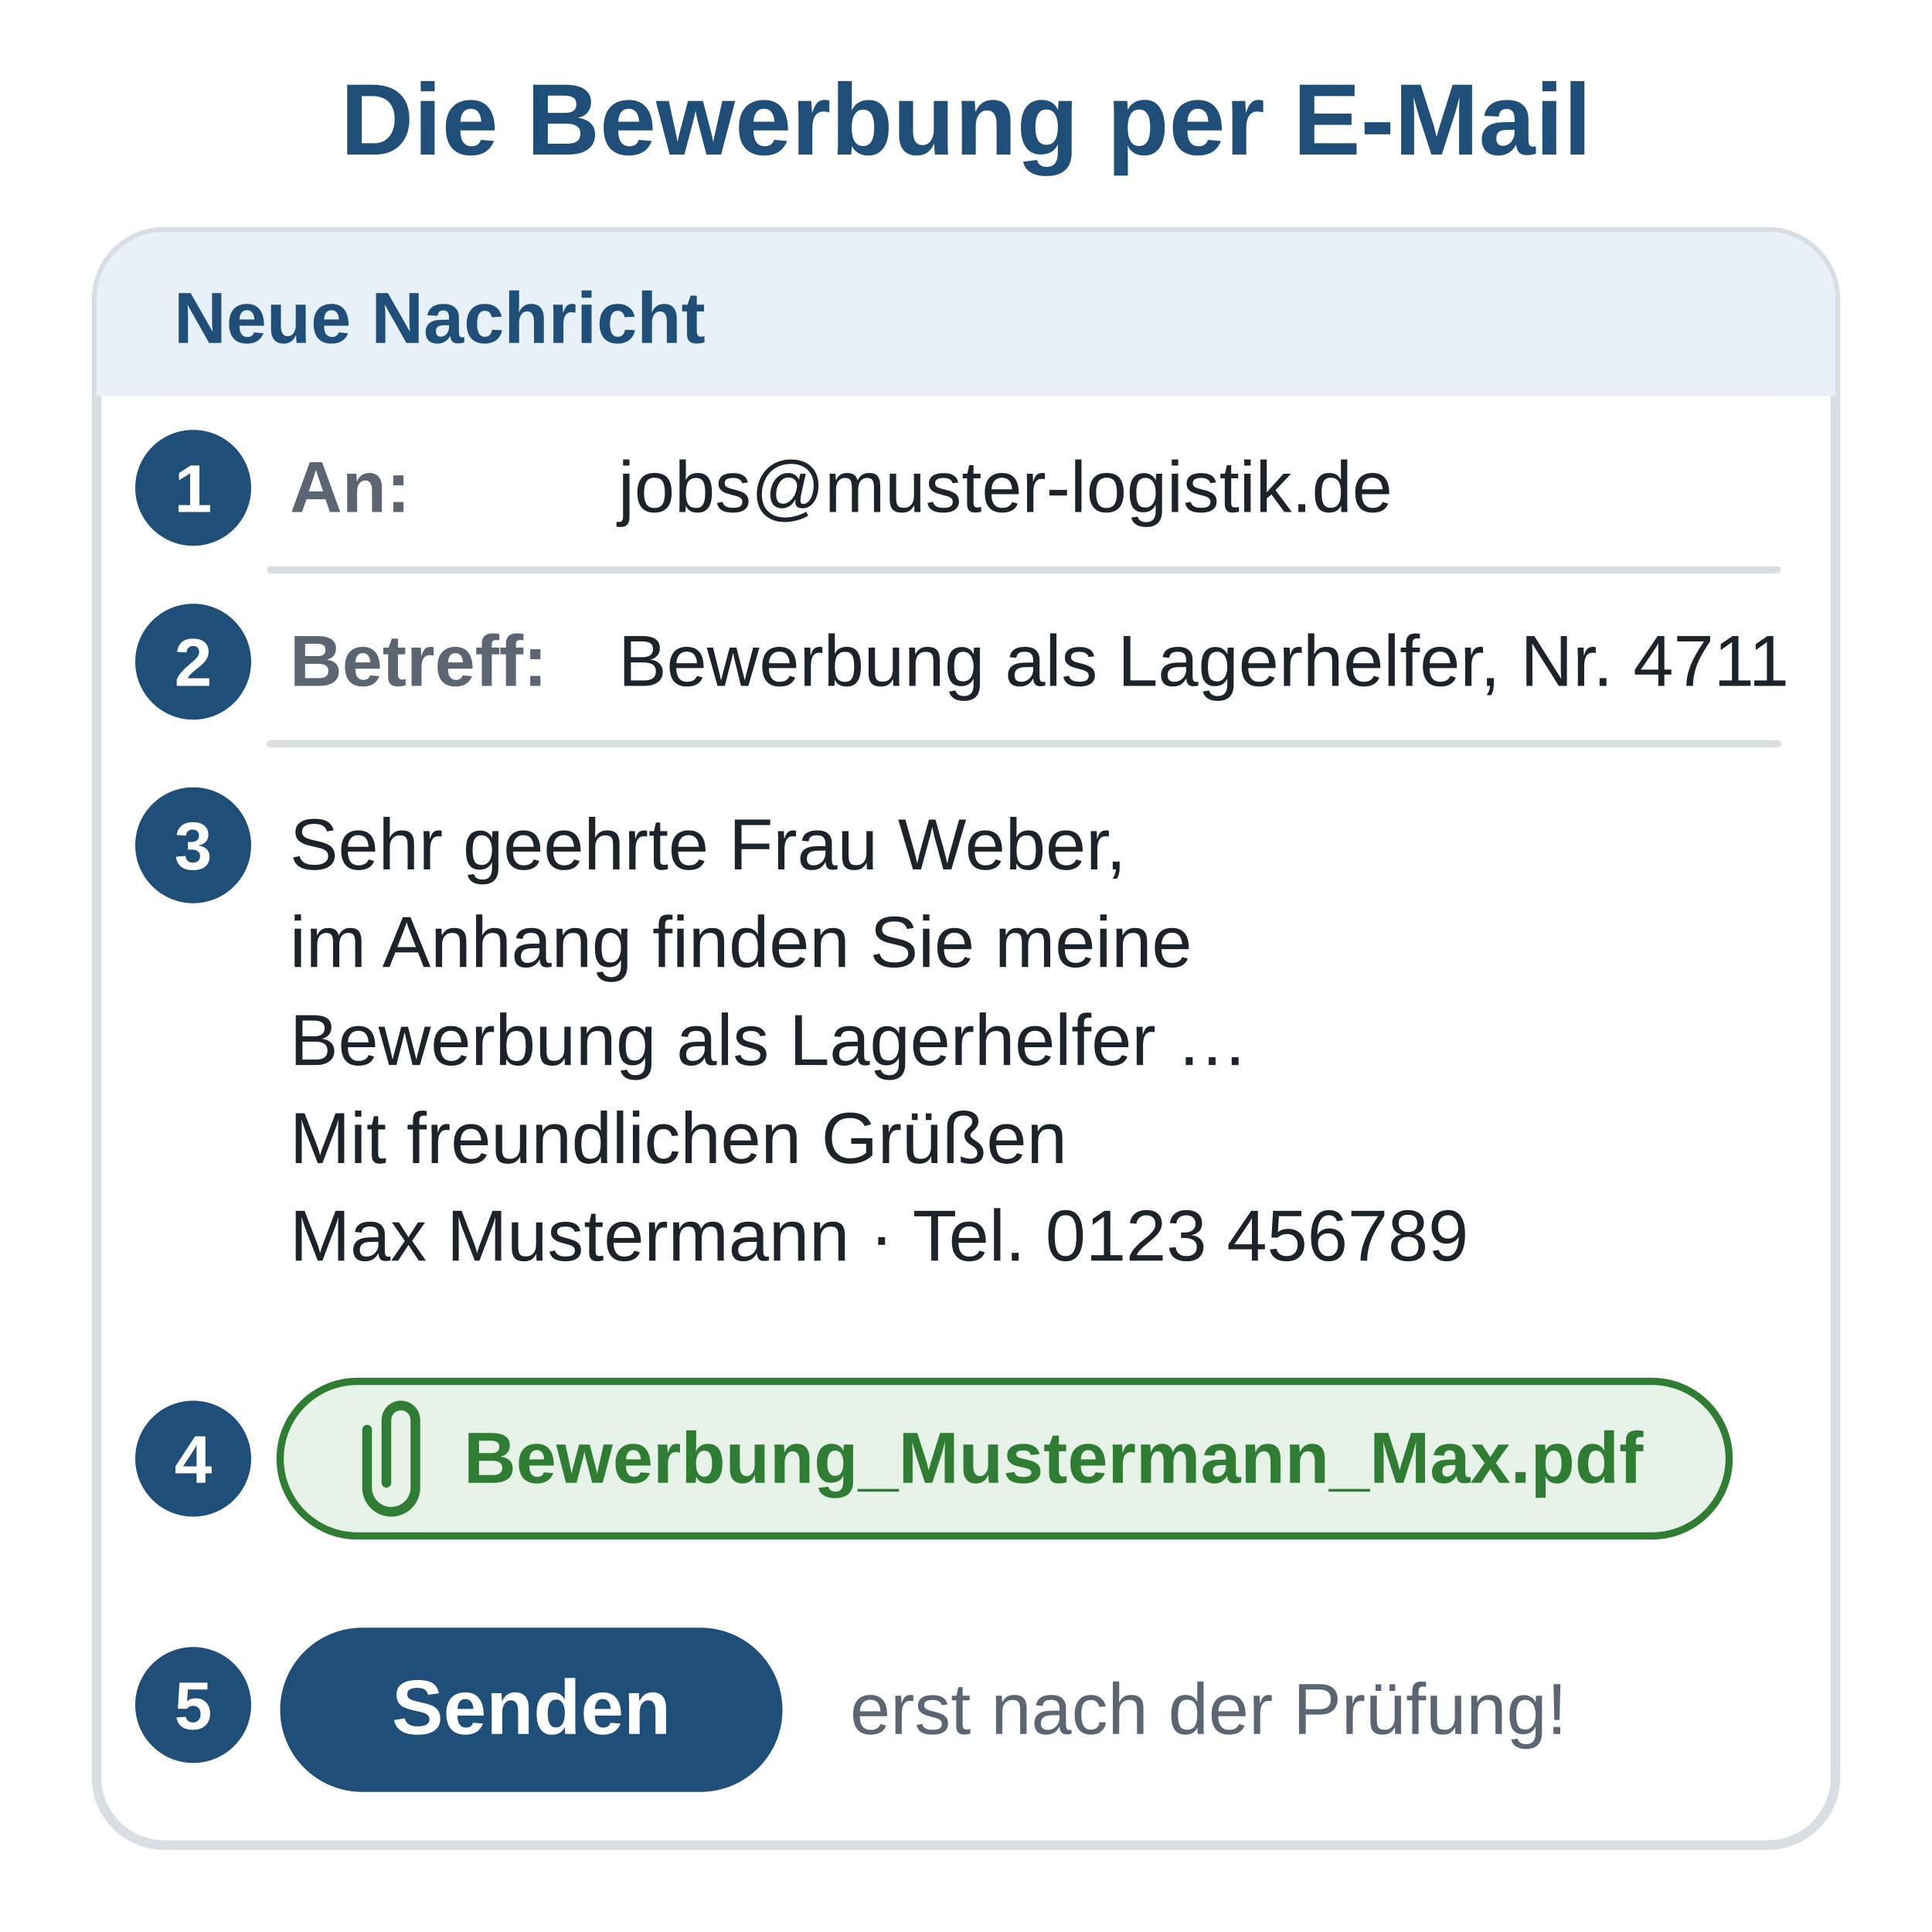
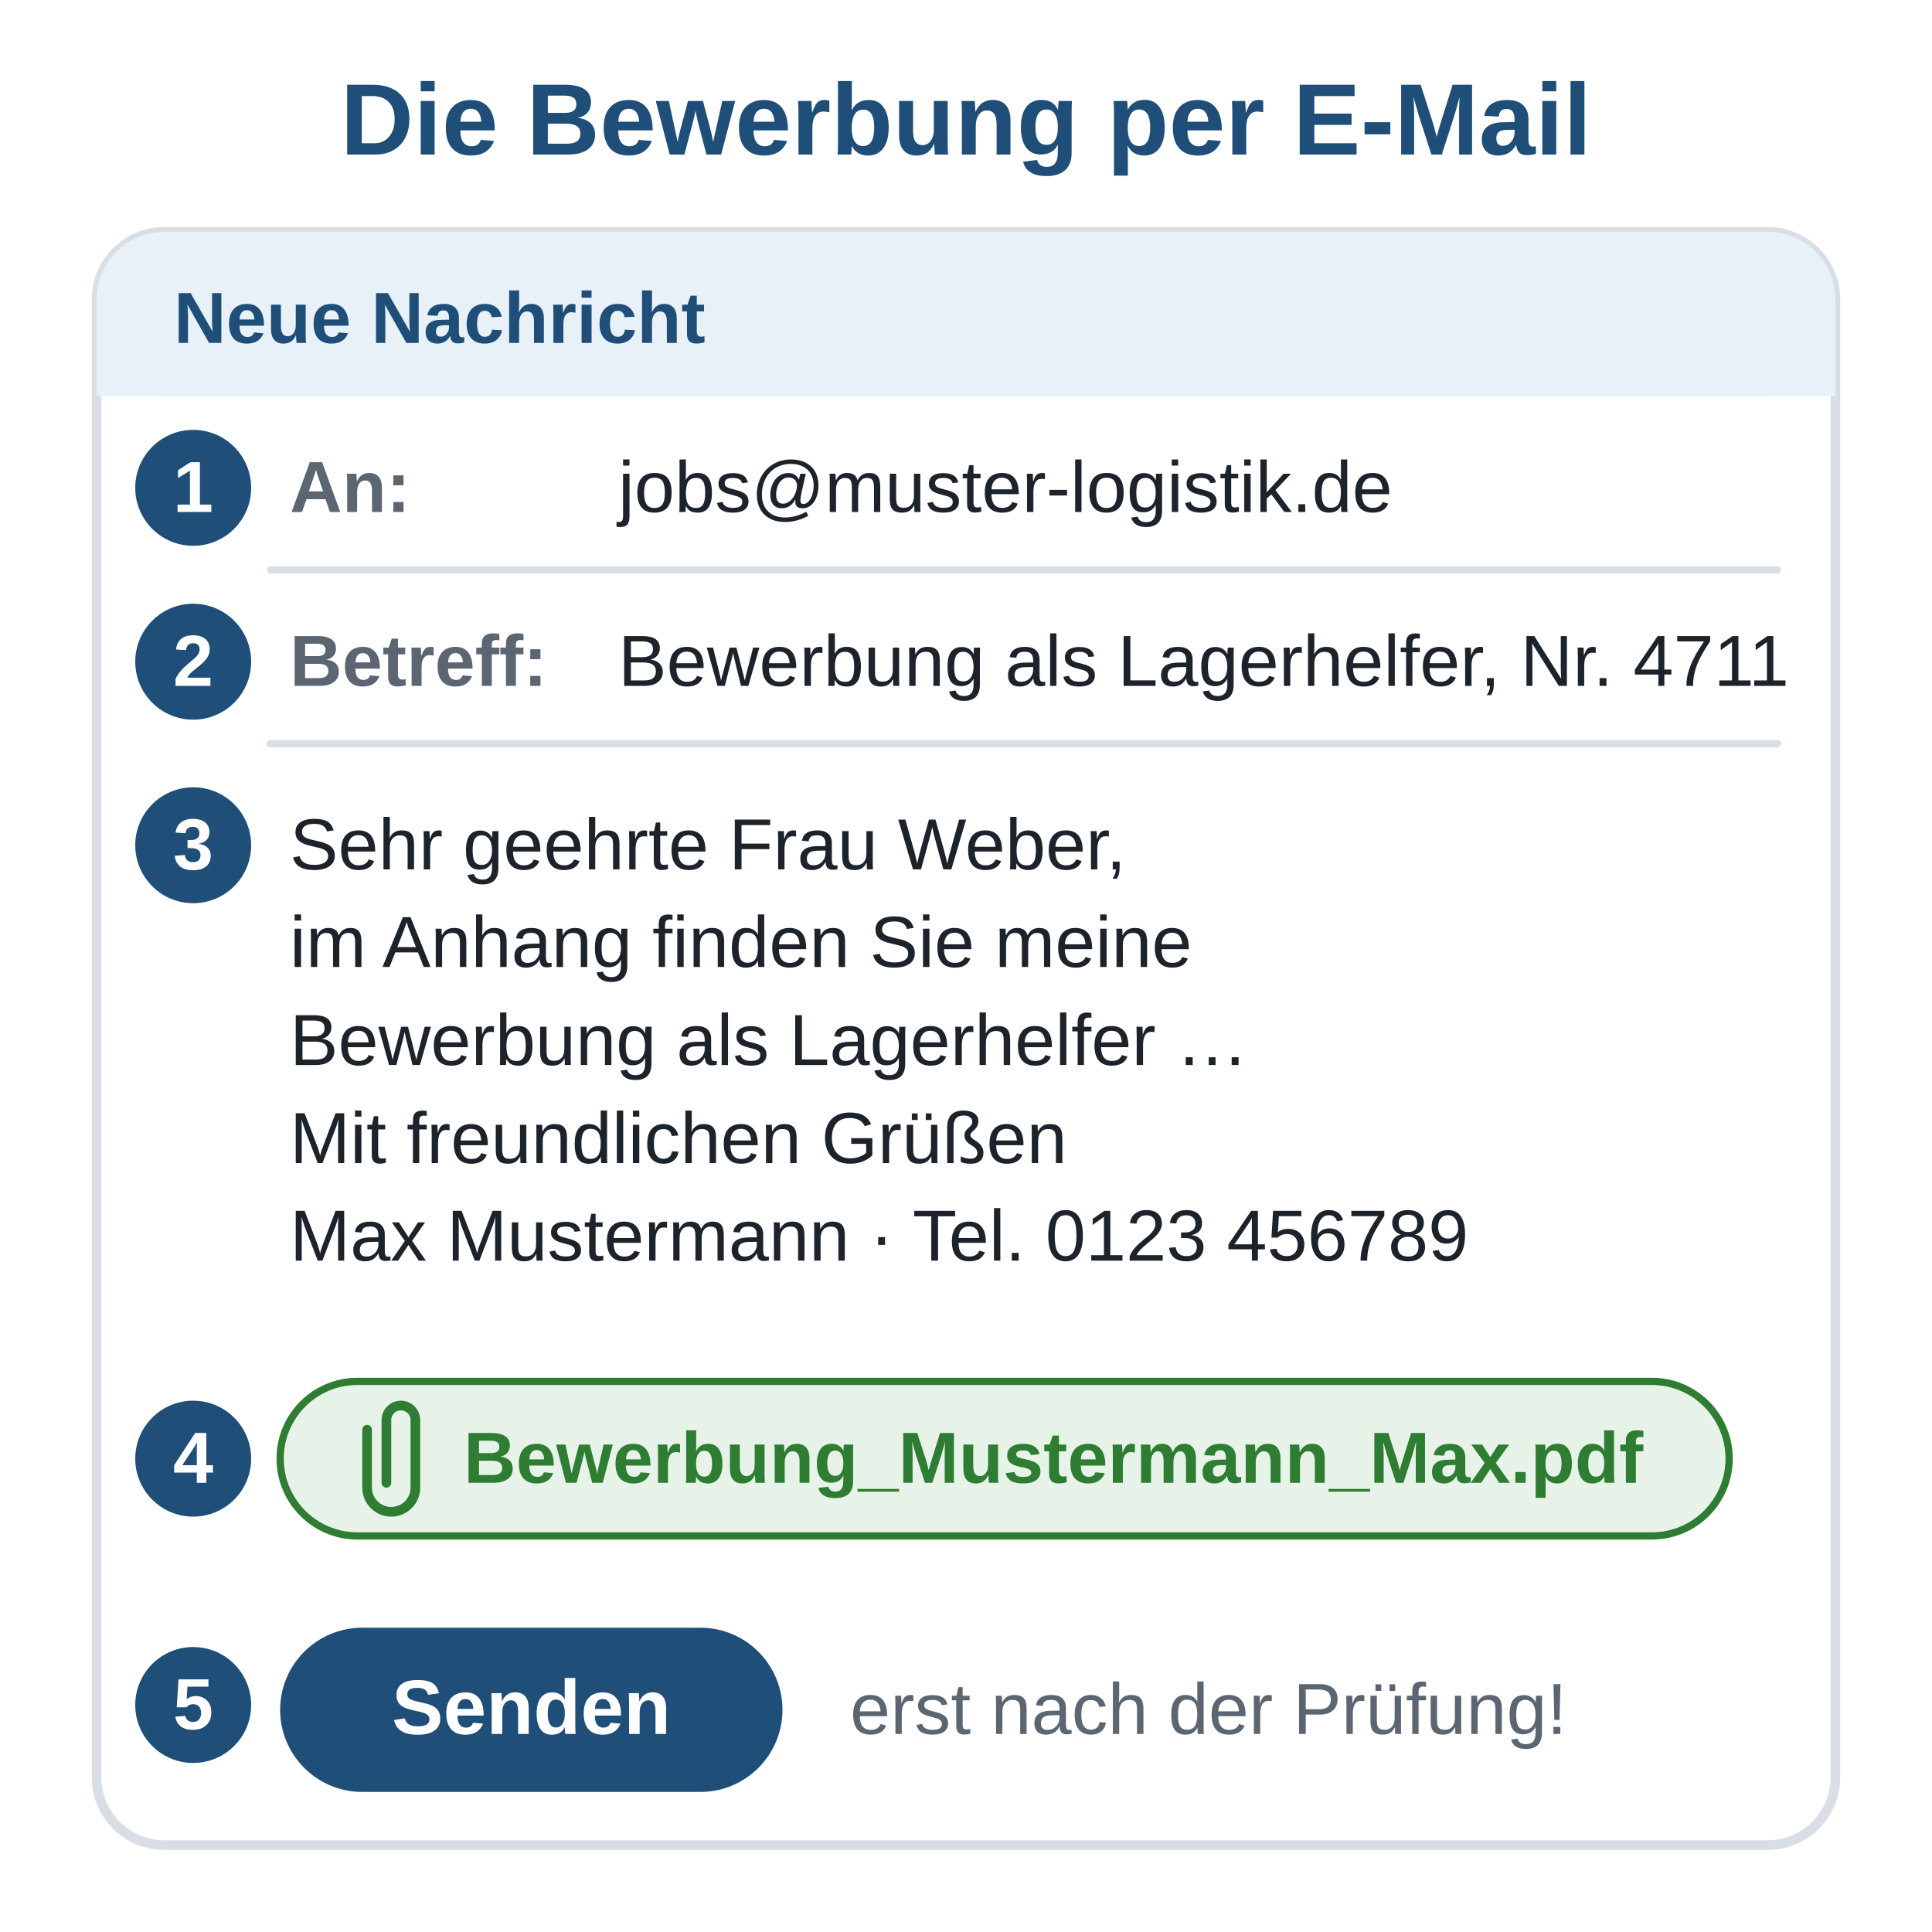
<svg xmlns="http://www.w3.org/2000/svg" viewBox="0 0 400 400" width="400" height="400" font-family="Arial, Helvetica, sans-serif" role="img" aria-labelledby="t">
  <rect width="400" height="400" fill="#ffffff" />
  <text x="200" y="32.0" font-size="21" fill="#1f4e79" text-anchor="middle" font-weight="700">Die Bewerbung per E-Mail</text>
  <rect x="20" y="48" width="360" height="334" rx="14" fill="#fff" stroke="#d9dee4" stroke-width="2" />
  <rect x="20" y="48" width="360" height="34" rx="14" fill="#e8f0f8" />
  <rect x="20" y="66" width="360" height="16" rx="0" fill="#e8f0f8" />
  <text x="36" y="71.0" font-size="15" fill="#1f4e79" text-anchor="start" font-weight="700">Neue Nachricht</text>
  <circle cx="40" cy="101" r="12" fill="#1f4e79" />
-   <text x="40" y="106.0" font-size="14" fill="#fff" text-anchor="middle" font-weight="700">1</text>
+   <text x="40" y="106.0" font-size="15" fill="#fff" text-anchor="middle" font-weight="700">1</text>
  <text x="60" y="106.0" font-size="15" fill="#5b6672" text-anchor="start" font-weight="700">An:</text>
  <text x="128" y="106.0" font-size="15" fill="#1d232b" text-anchor="start">jobs@muster-logistik.de</text>
  <line x1="56" y1="118" x2="368" y2="118" stroke="#d9dee4" stroke-width="1.5" stroke-linecap="round" />
  <circle cx="40" cy="137" r="12" fill="#1f4e79" />
-   <text x="40" y="142.0" font-size="14" fill="#fff" text-anchor="middle" font-weight="700">2</text>
+   <text x="40" y="142.0" font-size="15" fill="#fff" text-anchor="middle" font-weight="700">2</text>
  <text x="60" y="142.0" font-size="15" fill="#5b6672" text-anchor="start" font-weight="700">Betreff:</text>
  <text x="128" y="142.0" font-size="15" fill="#1d232b" text-anchor="start">Bewerbung als Lagerhelfer, Nr. 4711</text>
  <line x1="56" y1="154" x2="368" y2="154" stroke="#d9dee4" stroke-width="1.5" stroke-linecap="round" />
  <circle cx="40" cy="175" r="12" fill="#1f4e79" />
-   <text x="40" y="180.0" font-size="14" fill="#fff" text-anchor="middle" font-weight="700">3</text>
+   <text x="40" y="180.0" font-size="15" fill="#fff" text-anchor="middle" font-weight="700">3</text>
  <text x="60" y="180.0" font-size="15" fill="#1d232b" text-anchor="start">Sehr geehrte Frau Weber,</text>
  <text x="60" y="200.2" font-size="15" fill="#1d232b" text-anchor="start">im Anhang finden Sie meine</text>
  <text x="60" y="220.5" font-size="15" fill="#1d232b" text-anchor="start">Bewerbung als Lagerhelfer …</text>
  <text x="60" y="240.8" font-size="15" fill="#1d232b" text-anchor="start">Mit freundlichen Grüßen</text>
  <text x="60" y="261.0" font-size="15" fill="#1d232b" text-anchor="start">Max Mustermann · Tel. 0123 456789</text>
  <circle cx="40" cy="302" r="12" fill="#1f4e79" />
-   <text x="40" y="307.0" font-size="14" fill="#fff" text-anchor="middle" font-weight="700">4</text>
+   <text x="40" y="307.0" font-size="15" fill="#fff" text-anchor="middle" font-weight="700">4</text>
  <rect x="58" y="286" width="300" height="32" rx="16" fill="#e7f3e8" stroke="#2e7d32" stroke-width="1.5" />
  <path d="M76 296 l0 12 a5 5 0 0 0 10 0 l0 -14 a3 3 0 0 0 -6 0 l0 13" fill="None" stroke="#2e7d32" stroke-width="2" stroke-linejoin="round" stroke-linecap="round" />
  <text x="96" y="307.0" font-size="15" fill="#2e7d32" text-anchor="start" font-weight="700">Bewerbung_Mustermann_Max.pdf</text>
  <circle cx="40" cy="353" r="12" fill="#1f4e79" />
-   <text x="40" y="358.0" font-size="14" fill="#fff" text-anchor="middle" font-weight="700">5</text>
+   <text x="40" y="358.0" font-size="15" fill="#fff" text-anchor="middle" font-weight="700">5</text>
  <rect x="58" y="337" width="104" height="34" rx="17" fill="#1f4e79" />
  <text x="110" y="359.0" font-size="16" fill="#fff" text-anchor="middle" font-weight="700">Senden</text>
  <text x="176" y="359.0" font-size="15" fill="#5b6672" text-anchor="start">erst nach der Prüfung!</text>
</svg>
